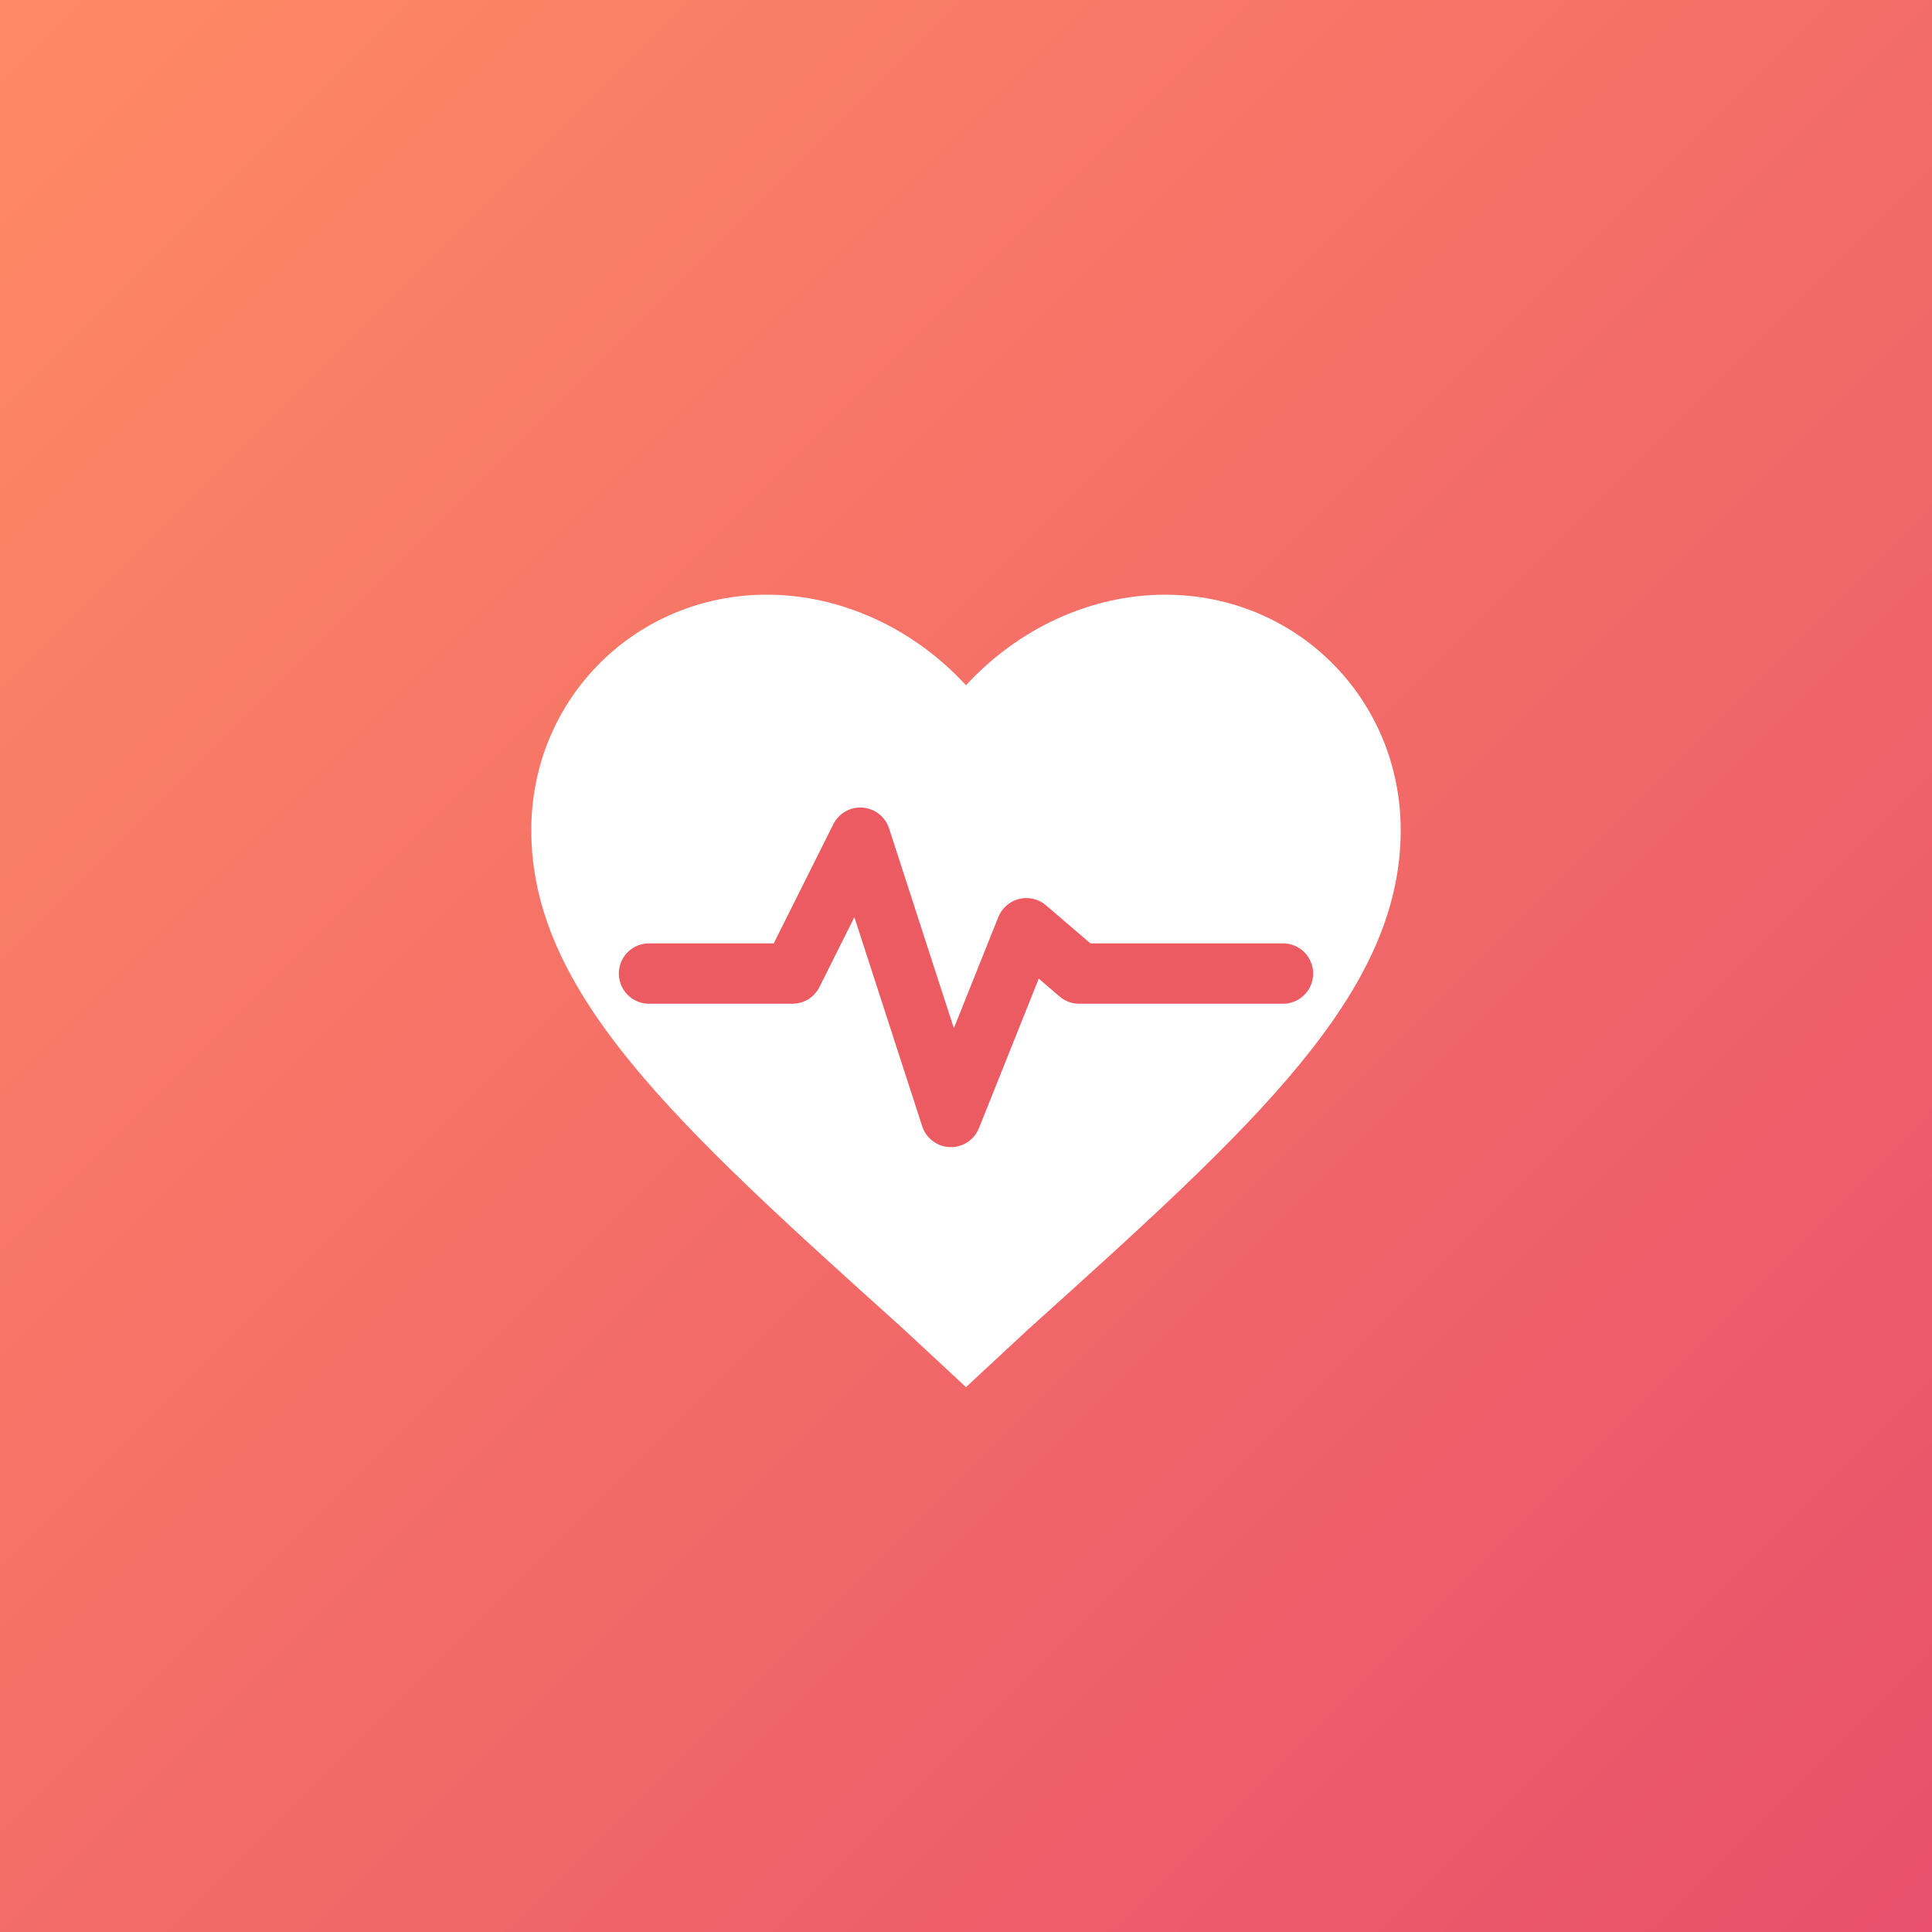
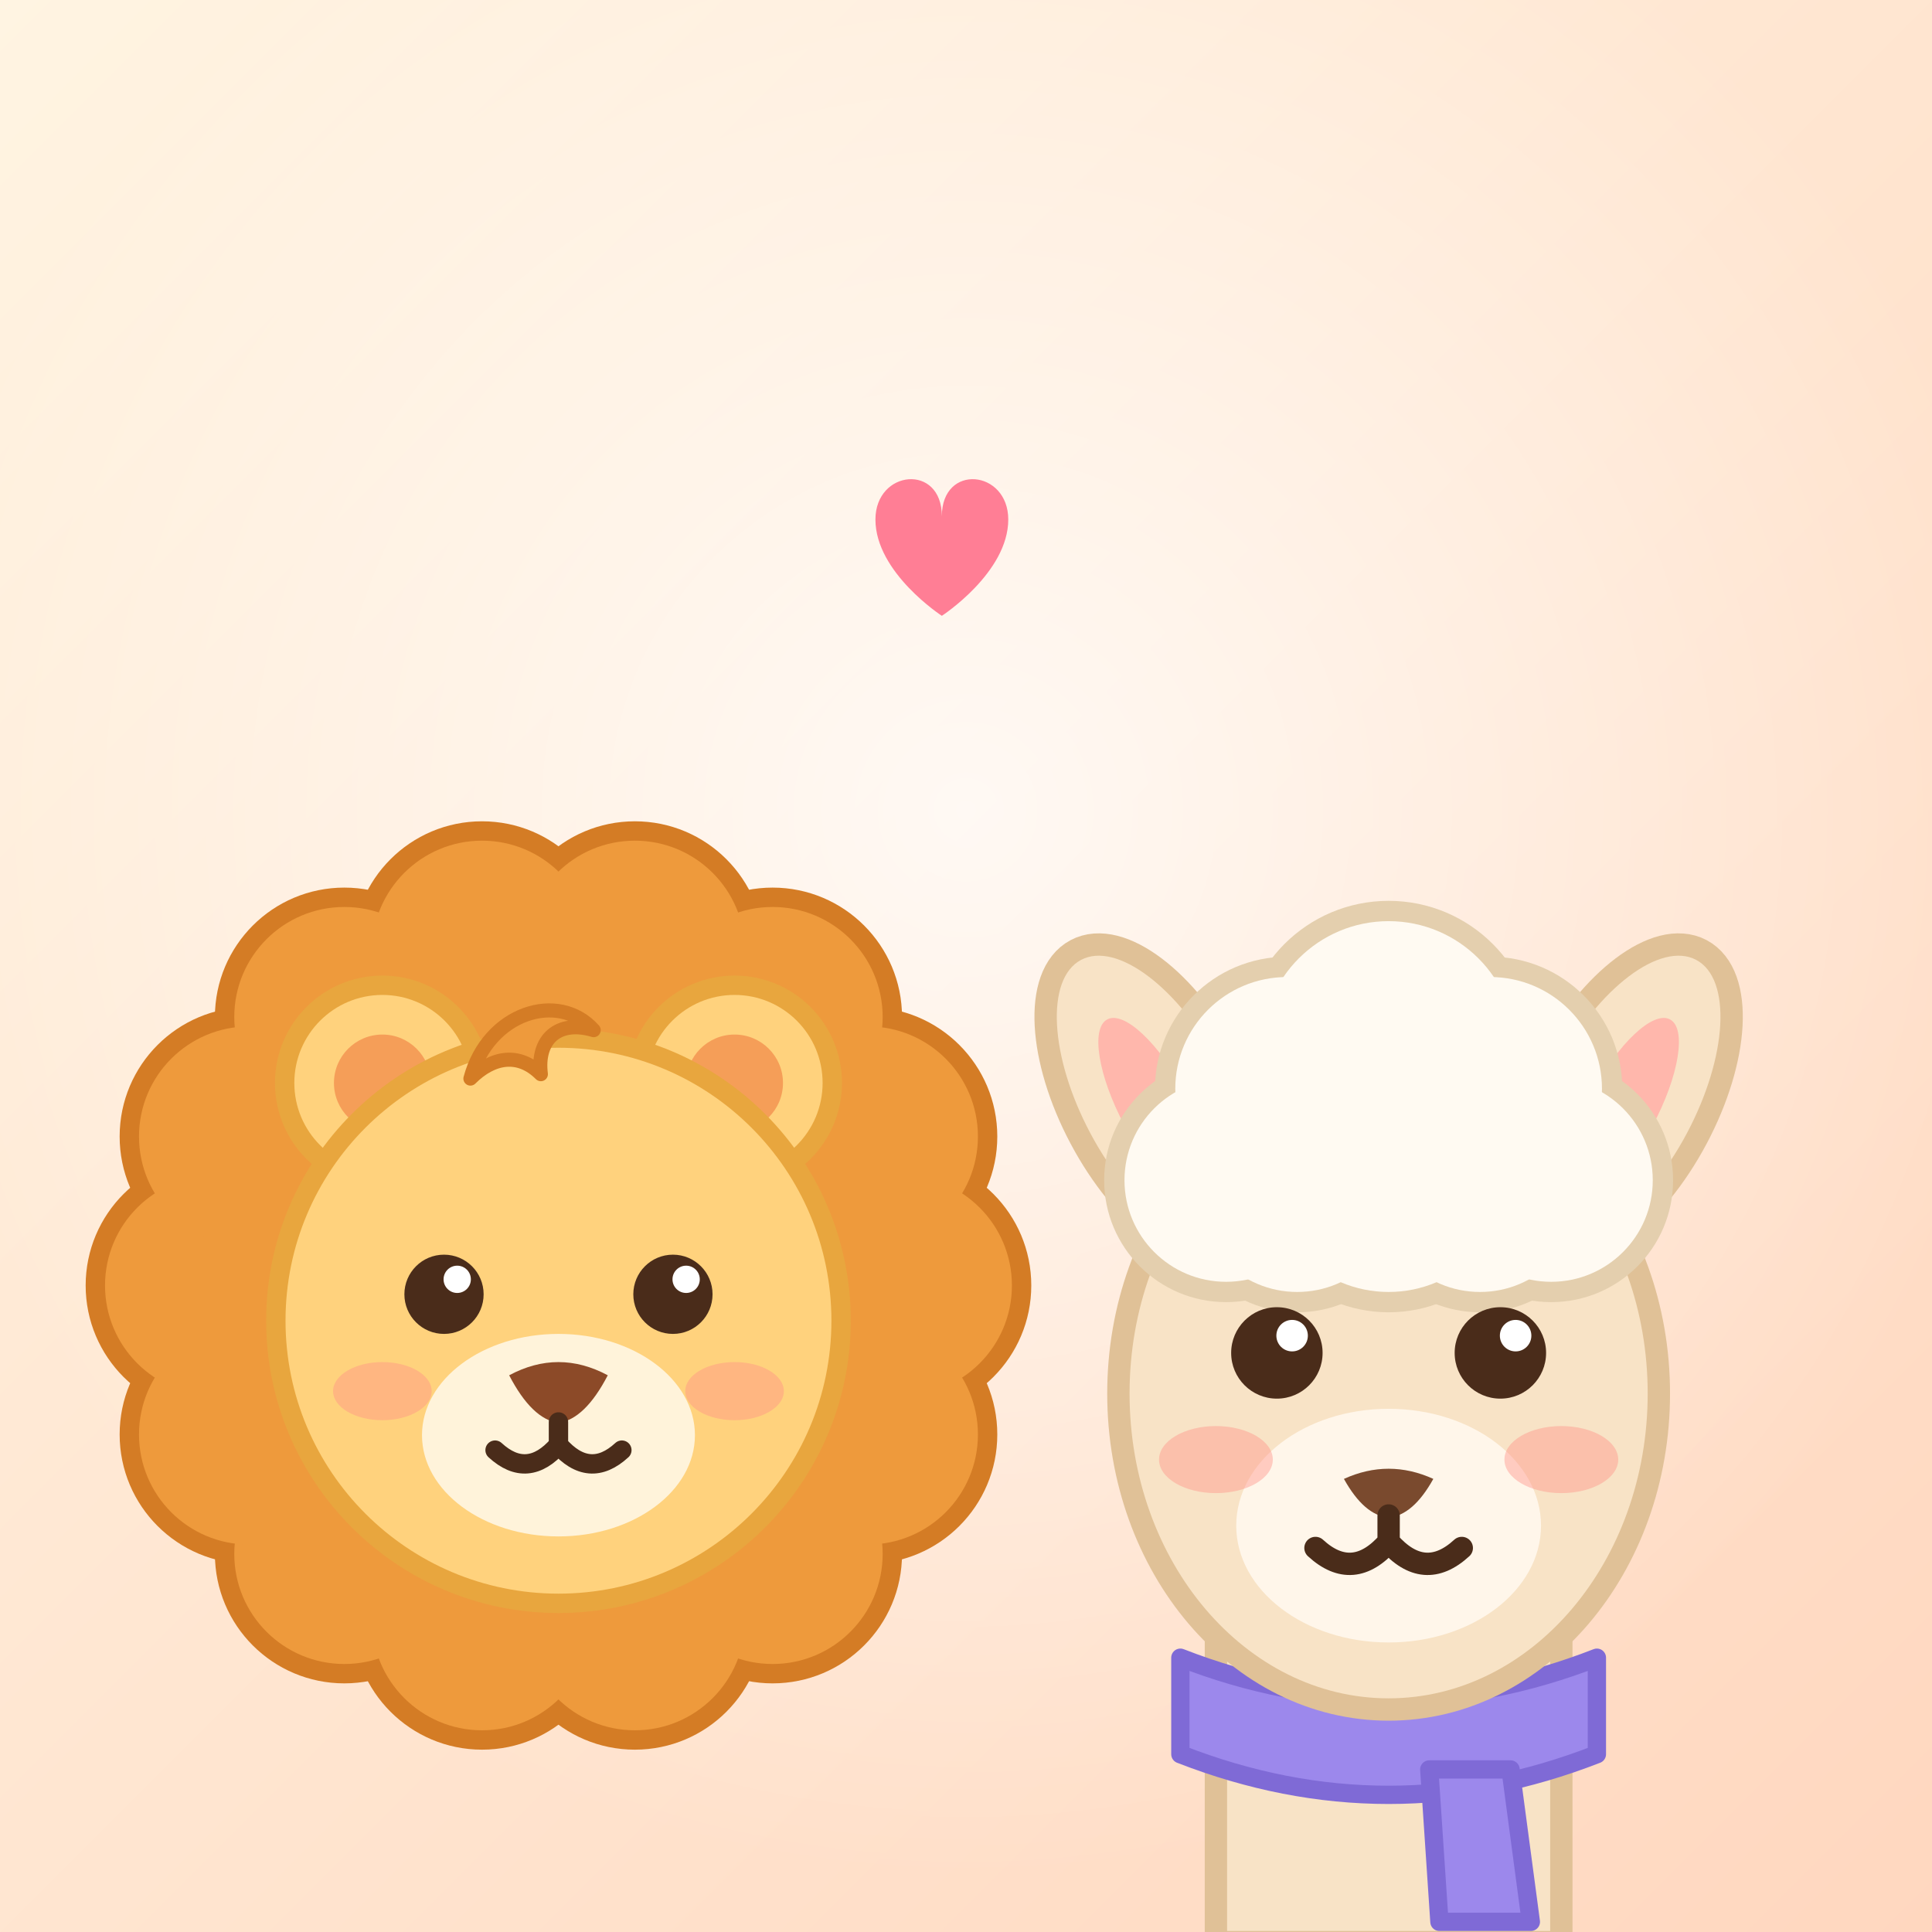
<svg xmlns="http://www.w3.org/2000/svg" viewBox="0 0 512 512">
  <defs>
-     <linearGradient id="g" x1="0" y1="0" x2="1" y2="1">
-       <stop offset="0" stop-color="#ff8a65" />
-       <stop offset="1" stop-color="#e8506b" />
+     <linearGradient id="bg" x1="0" y1="0" x2="1" y2="1">
+       <stop offset="0" stop-color="#FFF4E2" />
+       <stop offset="1" stop-color="#FFD7BF" />
    </linearGradient>
+     <radialGradient id="glow" cx="0.5" cy="0.42" r="0.55">
+       <stop offset="0" stop-color="#FFFFFF" stop-opacity="0.75" />
+       <stop offset="1" stop-color="#FFFFFF" stop-opacity="0" />
+     </radialGradient>
  </defs>
-   <rect width="512" height="512" fill="url(#g)" />
-   <path transform="translate(102.4 118) scale(0.6)" fill="#fff" d="M256 416 L228 390 C128 300 64 242 64 170 C64 112 110 66 168 66 C201 66 233 81 256 106 C279 81 311 66 344 66 C402 66 448 112 448 170 C448 242 384 300 284 390 Z" />
-   <path d="M172 258 H210 L228 222 L252 296 L272 246 L286 258 H340" fill="none" stroke="#ec5b62" stroke-width="16" stroke-linecap="round" stroke-linejoin="round" />
+   <rect width="512" height="512" fill="url(#bg)" />
+   <rect width="512" height="512" fill="url(#glow)" />
+   <svg x="228" y="232" width="280" height="280" viewBox="8 16 104 104">
+     <path d="M43 84 L43 121 L77 121 L77 84 Z" fill="#F8E3C6" stroke="#E0C197" stroke-width="2.2" stroke-linejoin="round" />
+     <path d="M39.5 93 Q60 101 80.5 93 L80.5 102.5 Q60 110.5 39.5 102.5 Z" fill="#9C88EC" stroke="#7F6AD6" stroke-width="1.8" stroke-linejoin="round" />
+     <path d="M64 104 L72 104 L74 119 L65 119 Z" fill="#9C88EC" stroke="#7F6AD6" stroke-width="1.8" stroke-linejoin="round" />
+     <ellipse cx="37" cy="38" rx="7.2" ry="15.5" transform="rotate(-28 37 38)" fill="#E0C197" stroke="#E0C197" stroke-width="4.4" stroke-linejoin="round" />
+     <ellipse cx="83" cy="38" rx="7.2" ry="15.5" transform="rotate(28 83 38)" fill="#E0C197" stroke="#E0C197" stroke-width="4.4" stroke-linejoin="round" />
+     <ellipse cx="37" cy="38" rx="7.2" ry="15.5" transform="rotate(-28 37 38)" fill="#F8E3C6" />
+     <ellipse cx="83" cy="38" rx="7.2" ry="15.5" transform="rotate(28 83 38)" fill="#F8E3C6" />
+     <ellipse cx="37" cy="39" rx="3.4" ry="10" transform="rotate(-28 37 39)" fill="#FFB7AC" />
+     <ellipse cx="83" cy="39" rx="3.4" ry="10" transform="rotate(28 83 39)" fill="#FFB7AC" />
+     <ellipse cx="60" cy="67" rx="25.5" ry="30" fill="#E0C197" stroke="#E0C197" stroke-width="4.4" stroke-linejoin="round" />
+     <ellipse cx="60" cy="67" rx="25.5" ry="30" fill="#F8E3C6" />
+     <ellipse cx="60" cy="80" rx="15" ry="11.5" fill="#FFF6EA" />
+     <circle cx="44" cy="46" r="10" fill="#E4CFAE" stroke="#E4CFAE" stroke-width="4" stroke-linejoin="round" />
+     <circle cx="50" cy="37" r="11" fill="#E4CFAE" stroke="#E4CFAE" stroke-width="4" stroke-linejoin="round" />
+     <circle cx="60" cy="33" r="12.5" fill="#E4CFAE" stroke="#E4CFAE" stroke-width="4" stroke-linejoin="round" />
+     <circle cx="70" cy="37" r="11" fill="#E4CFAE" stroke="#E4CFAE" stroke-width="4" stroke-linejoin="round" />
+     <circle cx="76" cy="46" r="10" fill="#E4CFAE" stroke="#E4CFAE" stroke-width="4" stroke-linejoin="round" />
+     <circle cx="60" cy="45" r="12" fill="#E4CFAE" stroke="#E4CFAE" stroke-width="4" stroke-linejoin="round" />
+     <circle cx="51" cy="47" r="10" fill="#E4CFAE" stroke="#E4CFAE" stroke-width="4" stroke-linejoin="round" />
+     <circle cx="69" cy="47" r="10" fill="#E4CFAE" stroke="#E4CFAE" stroke-width="4" stroke-linejoin="round" />
+     <circle cx="44" cy="46" r="10" fill="#FFFAF2" />
+     <circle cx="50" cy="37" r="11" fill="#FFFAF2" />
+     <circle cx="60" cy="33" r="12.5" fill="#FFFAF2" />
+     <circle cx="70" cy="37" r="11" fill="#FFFAF2" />
+     <circle cx="76" cy="46" r="10" fill="#FFFAF2" />
+     <circle cx="60" cy="45" r="12" fill="#FFFAF2" />
+     <circle cx="51" cy="47" r="10" fill="#FFFAF2" />
+     <circle cx="69" cy="47" r="10" fill="#FFFAF2" />
+     <ellipse cx="43" cy="73.5" rx="5.6" ry="3.3" fill="#FF8F86" opacity="0.425" />
+     <ellipse cx="77" cy="73.5" rx="5.6" ry="3.3" fill="#FF8F86" opacity="0.425" />
+     <path d="M55.6 75.4 Q60 73.4 64.4 75.4 Q62.4 79 60 79.2 Q57.6 79 55.6 75.4 Z" fill="#7A4A2E" />
+     <circle cx="49" cy="63" r="4.5" fill="#4A2C1A" />
+     <circle cx="50.5" cy="61.3" r="1.55" fill="#fff" />
+     <circle cx="71" cy="63" r="4.5" fill="#4A2C1A" />
+     <circle cx="72.5" cy="61.3" r="1.55" fill="#fff" />
+     <path d="M60 79 v2.6 M60 81.6 q-3.5 4 -7.2 0.6 M60 81.6 q3.5 4 7.2 0.6" fill="none" stroke="#4A2C1A" stroke-width="2.2" stroke-linecap="round" stroke-linejoin="round" />
+   </svg>
+   <svg x="8" y="196" width="280" height="280" viewBox="0 0 120 120">
+     <circle cx="60" cy="62" r="40" fill="#D47C25" stroke="#D47C25" stroke-width="4.4" stroke-linejoin="round" />
+     <circle cx="99.00" cy="62.00" r="12.5" fill="#D47C25" stroke="#D47C25" stroke-width="4.4" stroke-linejoin="round" />
+     <circle cx="95.14" cy="78.92" r="12.5" fill="#D47C25" stroke="#D47C25" stroke-width="4.4" stroke-linejoin="round" />
+     <circle cx="84.32" cy="92.49" r="12.5" fill="#D47C25" stroke="#D47C25" stroke-width="4.4" stroke-linejoin="round" />
+     <circle cx="68.68" cy="100.02" r="12.5" fill="#D47C25" stroke="#D47C25" stroke-width="4.4" stroke-linejoin="round" />
+     <circle cx="51.32" cy="100.02" r="12.5" fill="#D47C25" stroke="#D47C25" stroke-width="4.4" stroke-linejoin="round" />
+     <circle cx="35.68" cy="92.49" r="12.5" fill="#D47C25" stroke="#D47C25" stroke-width="4.4" stroke-linejoin="round" />
+     <circle cx="24.86" cy="78.92" r="12.5" fill="#D47C25" stroke="#D47C25" stroke-width="4.4" stroke-linejoin="round" />
+     <circle cx="21.00" cy="62.00" r="12.5" fill="#D47C25" stroke="#D47C25" stroke-width="4.4" stroke-linejoin="round" />
+     <circle cx="24.86" cy="45.08" r="12.5" fill="#D47C25" stroke="#D47C25" stroke-width="4.4" stroke-linejoin="round" />
+     <circle cx="35.68" cy="31.51" r="12.5" fill="#D47C25" stroke="#D47C25" stroke-width="4.4" stroke-linejoin="round" />
+     <circle cx="51.32" cy="23.98" r="12.5" fill="#D47C25" stroke="#D47C25" stroke-width="4.4" stroke-linejoin="round" />
+     <circle cx="68.68" cy="23.98" r="12.5" fill="#D47C25" stroke="#D47C25" stroke-width="4.4" stroke-linejoin="round" />
+     <circle cx="84.32" cy="31.51" r="12.5" fill="#D47C25" stroke="#D47C25" stroke-width="4.4" stroke-linejoin="round" />
+     <circle cx="95.14" cy="45.08" r="12.5" fill="#D47C25" stroke="#D47C25" stroke-width="4.4" stroke-linejoin="round" />
+     <circle cx="60" cy="62" r="40" fill="#EE9A3C" />
+     <circle cx="99.00" cy="62.00" r="12.5" fill="#EE9A3C" />
+     <circle cx="95.14" cy="78.92" r="12.5" fill="#EE9A3C" />
+     <circle cx="84.32" cy="92.49" r="12.5" fill="#EE9A3C" />
+     <circle cx="68.68" cy="100.02" r="12.5" fill="#EE9A3C" />
+     <circle cx="51.32" cy="100.02" r="12.5" fill="#EE9A3C" />
+     <circle cx="35.68" cy="92.49" r="12.5" fill="#EE9A3C" />
+     <circle cx="24.86" cy="78.92" r="12.5" fill="#EE9A3C" />
+     <circle cx="21.00" cy="62.00" r="12.5" fill="#EE9A3C" />
+     <circle cx="24.86" cy="45.08" r="12.5" fill="#EE9A3C" />
+     <circle cx="35.68" cy="31.51" r="12.5" fill="#EE9A3C" />
+     <circle cx="51.32" cy="23.98" r="12.5" fill="#EE9A3C" />
+     <circle cx="68.68" cy="23.98" r="12.5" fill="#EE9A3C" />
+     <circle cx="84.32" cy="31.51" r="12.5" fill="#EE9A3C" />
+     <circle cx="95.14" cy="45.08" r="12.5" fill="#EE9A3C" />
+     <circle cx="40" cy="39" r="10" fill="#E8A63E" stroke="#E8A63E" stroke-width="4.4" stroke-linejoin="round" />
+     <circle cx="80" cy="39" r="10" fill="#E8A63E" stroke="#E8A63E" stroke-width="4.4" stroke-linejoin="round" />
+     <circle cx="40" cy="39" r="10" fill="#FFD27D" />
+     <circle cx="80" cy="39" r="10" fill="#FFD27D" />
+     <circle cx="40" cy="39" r="5.5" fill="#F59E58" />
+     <circle cx="80" cy="39" r="5.5" fill="#F59E58" />
+     <circle cx="60" cy="66" r="31" fill="#E8A63E" stroke="#E8A63E" stroke-width="4.4" stroke-linejoin="round" />
+     <circle cx="60" cy="66" r="31" fill="#FFD27D" />
+     <path d="M50 38.5 C52 31 60 28.5 64 33 C60 31.8 57.5 34 58 38 C55.5 35.5 52.5 36 50 38.5 Z" fill="#EE9A3C" stroke="#D47C25" stroke-width="1.6" stroke-linejoin="round" />
+     <ellipse cx="60" cy="79" rx="15.5" ry="11.5" fill="#FFF3DA" />
+     <ellipse cx="40" cy="74" rx="5.6" ry="3.3" fill="#FF8F86" opacity="0.425" />
+     <ellipse cx="80" cy="74" rx="5.6" ry="3.3" fill="#FF8F86" opacity="0.425" />
+     <path d="M54.4 72.2 Q60 69.2 65.6 72.2 Q63 77.2 60 77.6 Q57 77.2 54.4 72.2 Z" fill="#8C4A28" />
+     <circle cx="47" cy="63" r="4.5" fill="#4A2C1A" />
+     <circle cx="48.5" cy="61.3" r="1.55" fill="#fff" />
+     <circle cx="73" cy="63" r="4.5" fill="#4A2C1A" />
+     <circle cx="74.5" cy="61.3" r="1.55" fill="#fff" />
+     <path d="M60 77.5 v2.6 M60 80.1 q-3.5 4 -7.2 0.6 M60 80.1 q3.5 4 7.2 0.6" fill="none" stroke="#4A2C1A" stroke-width="2.2" stroke-linecap="round" stroke-linejoin="round" />
+   </svg>
+   <path transform="translate(232 128) scale(4.4)" d="M0 2.2C0-.8 4-1.2 4 2c0-3.2 4-2.8 4 .2C8 5.4 4 8 4 8S0 5.4 0 2.2z" fill="#FF7E95" />
</svg>
